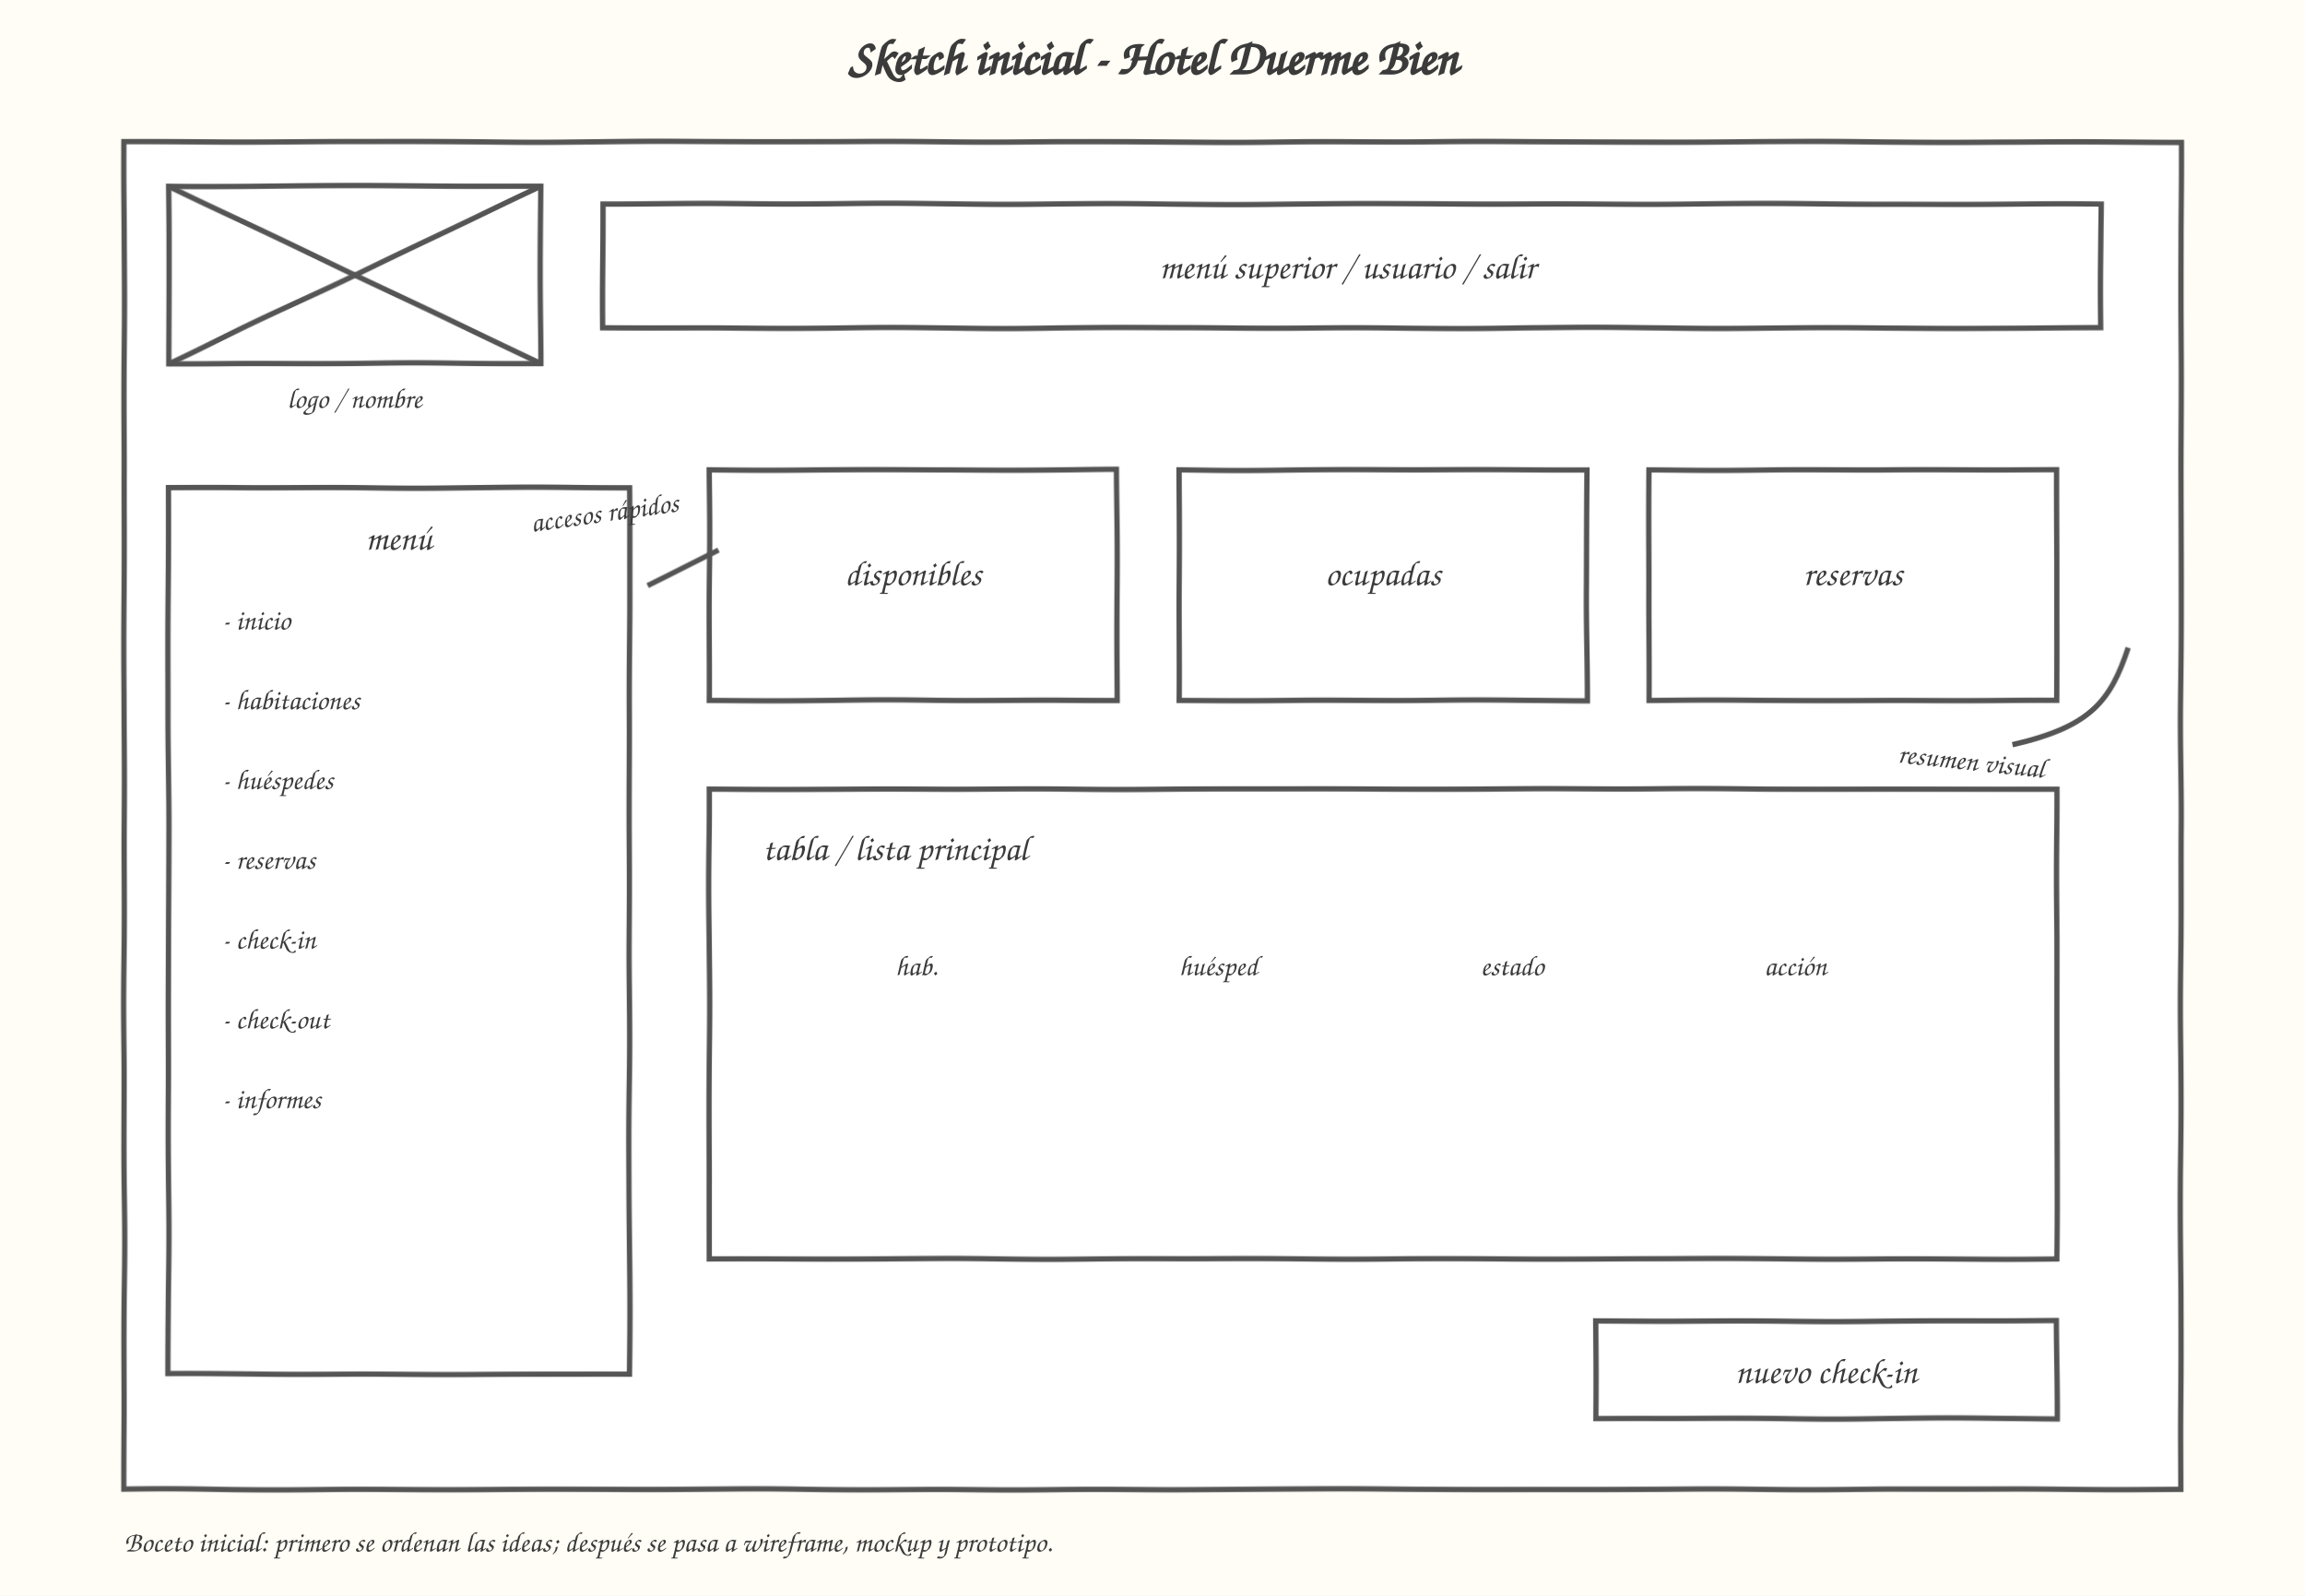
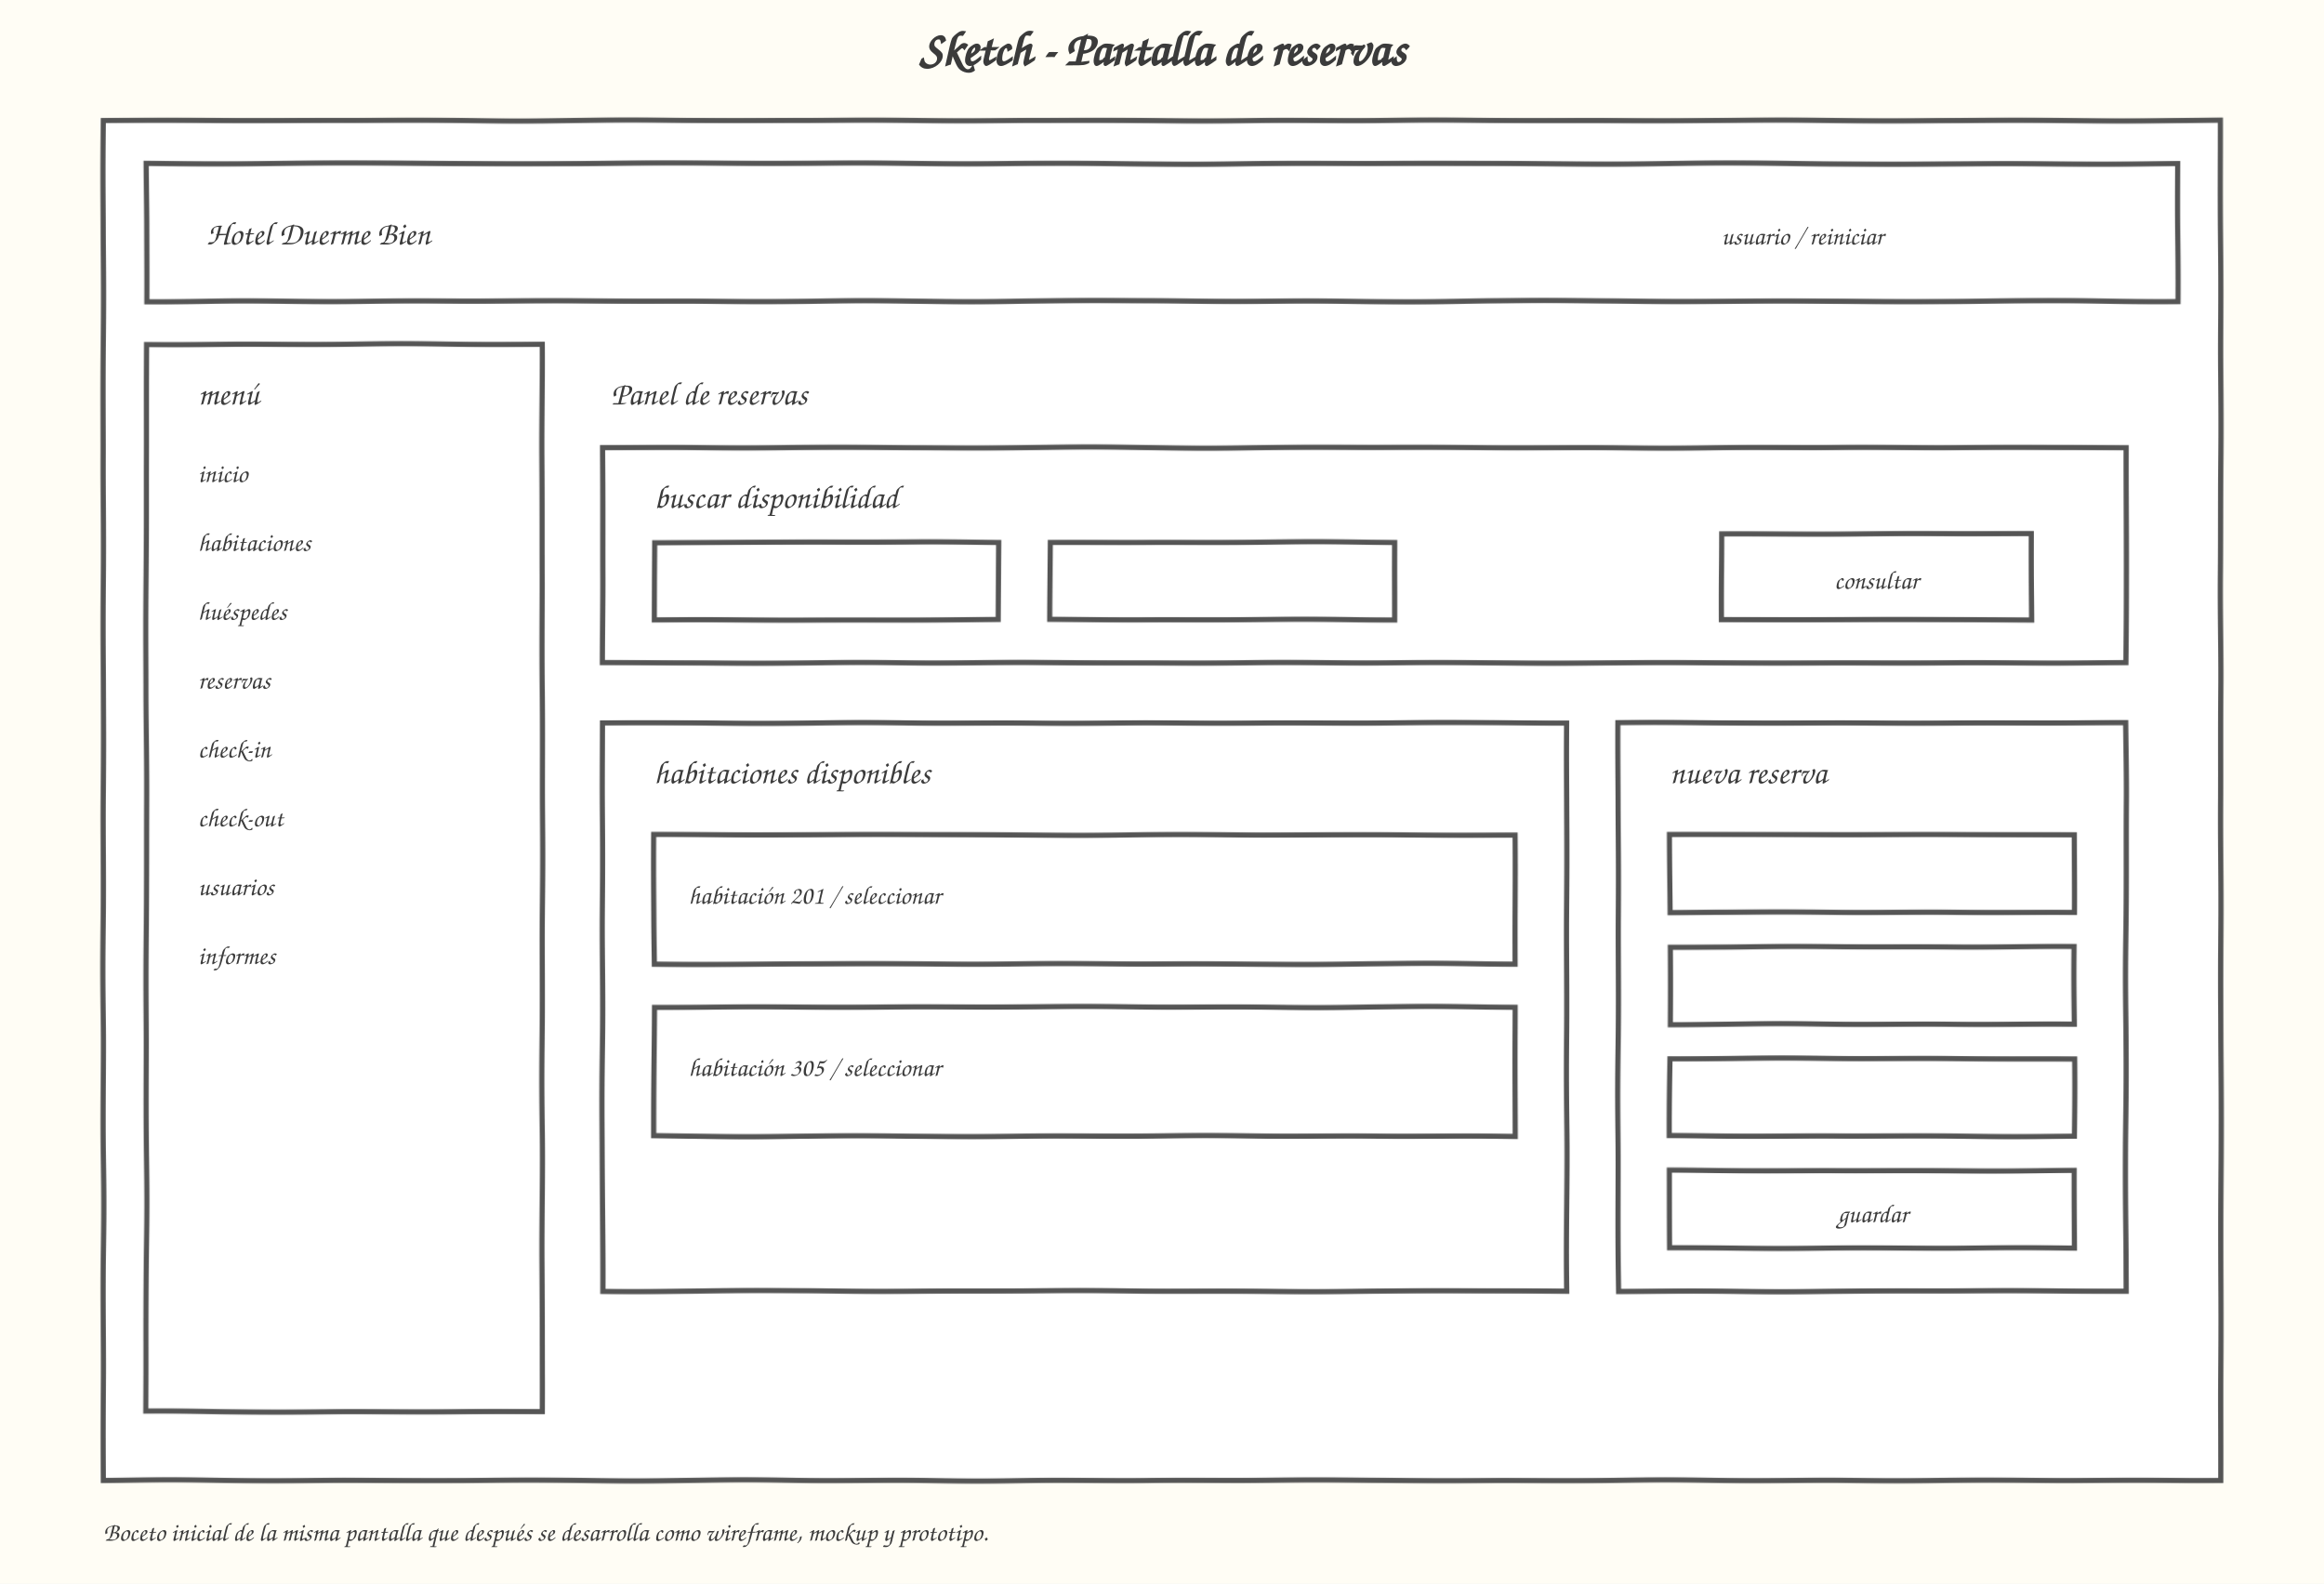
- <svg xmlns="http://www.w3.org/2000/svg" width="1300" height="900" viewBox="0 0 1300 900">
+ <svg xmlns="http://www.w3.org/2000/svg" width="1350" height="920" viewBox="0 0 1350 920">
  <defs>
    <filter id="rough">
      <feTurbulence baseFrequency="0.015" numOctaves="1" seed="4" type="fractalNoise" />
      <feDisplacementMap in="SourceGraphic" scale="1.5" />
    </filter>
-     <style>.t{font-family:'Comic Sans MS',cursive;fill:#3b3b3b}.title{font-size:28px;font-weight:700}.h{font-size:20px}.f{font-size:16px}.line{stroke:#555;stroke-width:3;fill:none;filter:url(#rough)}.box{fill:#fff;stroke:#555;stroke-width:3;filter:url(#rough)}</style>
+     <style>.t{font-family:'Comic Sans MS',cursive;fill:#3b3b3b}.title{font-size:28px;font-weight:700}.h{font-size:19px}.f{font-size:15px}.line{stroke:#555;stroke-width:3;fill:none;filter:url(#rough)}.box{fill:#fff;stroke:#555;stroke-width:3;filter:url(#rough)}</style>
  </defs>
-   <rect width="1300" height="900" fill="#fffdf5" />
-   <text x="650" y="42" text-anchor="middle" class="t title">Sketch inicial - Hotel Duerme Bien</text>
-   <rect x="70" y="80" width="1160" height="760" class="box" />
-   <rect x="95" y="105" width="210" height="100" class="box" />
-   <line x1="95" y1="105" x2="305" y2="205" class="line" />
-   <line x1="305" y1="105" x2="95" y2="205" class="line" />
-   <text x="200" y="230" text-anchor="middle" class="t f">logo / nombre</text>
-   <rect x="340" y="115" width="845" height="70" class="box" />
-   <text x="760" y="157" text-anchor="middle" class="t h">menú superior / usuario / salir</text>
-   <rect x="95" y="275" width="260" height="500" class="box" />
-   <text x="225" y="310" text-anchor="middle" class="t h">menú</text>
-   <text x="125" y="355" class="t f">- inicio</text>
-   <text x="125" y="400" class="t f">- habitaciones</text>
-   <text x="125" y="445" class="t f">- huéspedes</text>
-   <text x="125" y="490" class="t f">- reservas</text>
-   <text x="125" y="535" class="t f">- check-in</text>
-   <text x="125" y="580" class="t f">- check-out</text>
-   <text x="125" y="625" class="t f">- informes</text>
-   <rect x="400" y="265" width="230" height="130" class="box" />
-   <rect x="665" y="265" width="230" height="130" class="box" />
-   <rect x="930" y="265" width="230" height="130" class="box" />
-   <text x="515" y="330" text-anchor="middle" class="t h">disponibles</text>
-   <text x="780" y="330" text-anchor="middle" class="t h">ocupadas</text>
-   <text x="1045" y="330" text-anchor="middle" class="t h">reservas</text>
-   <rect x="400" y="445" width="760" height="265" class="box" />
-   <text x="430" y="485" class="t h">tabla / lista principal</text>
-   <line x1="430" y1="525" x2="1125" y2="525" class="line" />
-   <line x1="610" y1="500" x2="610" y2="680" class="line" />
-   <line x1="800" y1="500" x2="800" y2="680" class="line" />
-   <line x1="970" y1="500" x2="970" y2="680" class="line" />
-   <text x="505" y="550" class="t f">hab.</text>
-   <text x="665" y="550" class="t f">huésped</text>
-   <text x="835" y="550" class="t f">estado</text>
-   <text x="995" y="550" class="t f">acción</text>
-   <rect x="900" y="745" width="260" height="55" class="box" />
-   <text x="1030" y="780" text-anchor="middle" class="t h">nuevo check-in</text>
-   <path d="M365 330 C385 320 395 315 405 310" class="line" />
-   <text x="300" y="300" class="t f" transform="rotate(-8 300 300)">accesos rápidos</text>
-   <path d="M1135 420 C1180 410 1190 395 1200 365" class="line" />
-   <text x="1070" y="430" class="t f" transform="rotate(6 1070 430)">resumen visual</text>
-   <text x="70" y="875" class="t f">Boceto inicial: primero se ordenan las ideas; después se pasa a wireframe, mockup y prototipo.</text>
+   <rect width="1350" height="920" fill="#fffdf5" />
+   <text x="675" y="38" text-anchor="middle" class="t title">Sketch - Pantalla de reservas</text>
+   <rect x="60" y="70" width="1230" height="790" class="box" />
+   <rect x="85" y="95" width="1180" height="80" class="box" />
+   <text x="120" y="142" class="t h">Hotel Duerme Bien</text>
+   <text x="1000" y="142" class="t f">usuario / reiniciar</text>
+   <rect x="85" y="200" width="230" height="620" class="box" />
+   <text x="115" y="235" class="t h">menú</text>
+   <text x="115" y="280" class="t f">inicio</text>
+   <text x="115" y="320" class="t f">habitaciones</text>
+   <text x="115" y="360" class="t f">huéspedes</text>
+   <text x="115" y="400" class="t f">reservas</text>
+   <text x="115" y="440" class="t f">check-in</text>
+   <text x="115" y="480" class="t f">check-out</text>
+   <text x="115" y="520" class="t f">usuarios</text>
+   <text x="115" y="560" class="t f">informes</text>
+   <text x="355" y="235" class="t h">Panel de reservas</text>
+   <rect x="350" y="260" width="885" height="125" class="box" />
+   <text x="380" y="295" class="t h">buscar disponibilidad</text>
+   <rect x="380" y="315" width="200" height="45" class="box" />
+   <rect x="610" y="315" width="200" height="45" class="box" />
+   <rect x="1000" y="310" width="180" height="50" class="box" />
+   <text x="1090" y="342" text-anchor="middle" class="t f">consultar</text>
+   <rect x="350" y="420" width="560" height="330" class="box" />
+   <text x="380" y="455" class="t h">habitaciones disponibles</text>
+   <rect x="380" y="485" width="500" height="75" class="box" />
+   <text x="400" y="525" class="t f">habitación 201 / seleccionar</text>
+   <rect x="380" y="585" width="500" height="75" class="box" />
+   <text x="400" y="625" class="t f">habitación 305 / seleccionar</text>
+   <rect x="940" y="420" width="295" height="330" class="box" />
+   <text x="970" y="455" class="t h">nueva reserva</text>
+   <rect x="970" y="485" width="235" height="45" class="box" />
+   <rect x="970" y="550" width="235" height="45" class="box" />
+   <rect x="970" y="615" width="235" height="45" class="box" />
+   <rect x="970" y="680" width="235" height="45" class="box" />
+   <text x="1088" y="710" text-anchor="middle" class="t f">guardar</text>
+   <text x="60" y="895" class="t f">Boceto inicial de la misma pantalla que después se desarrolla como wireframe, mockup y prototipo.</text>
</svg>
